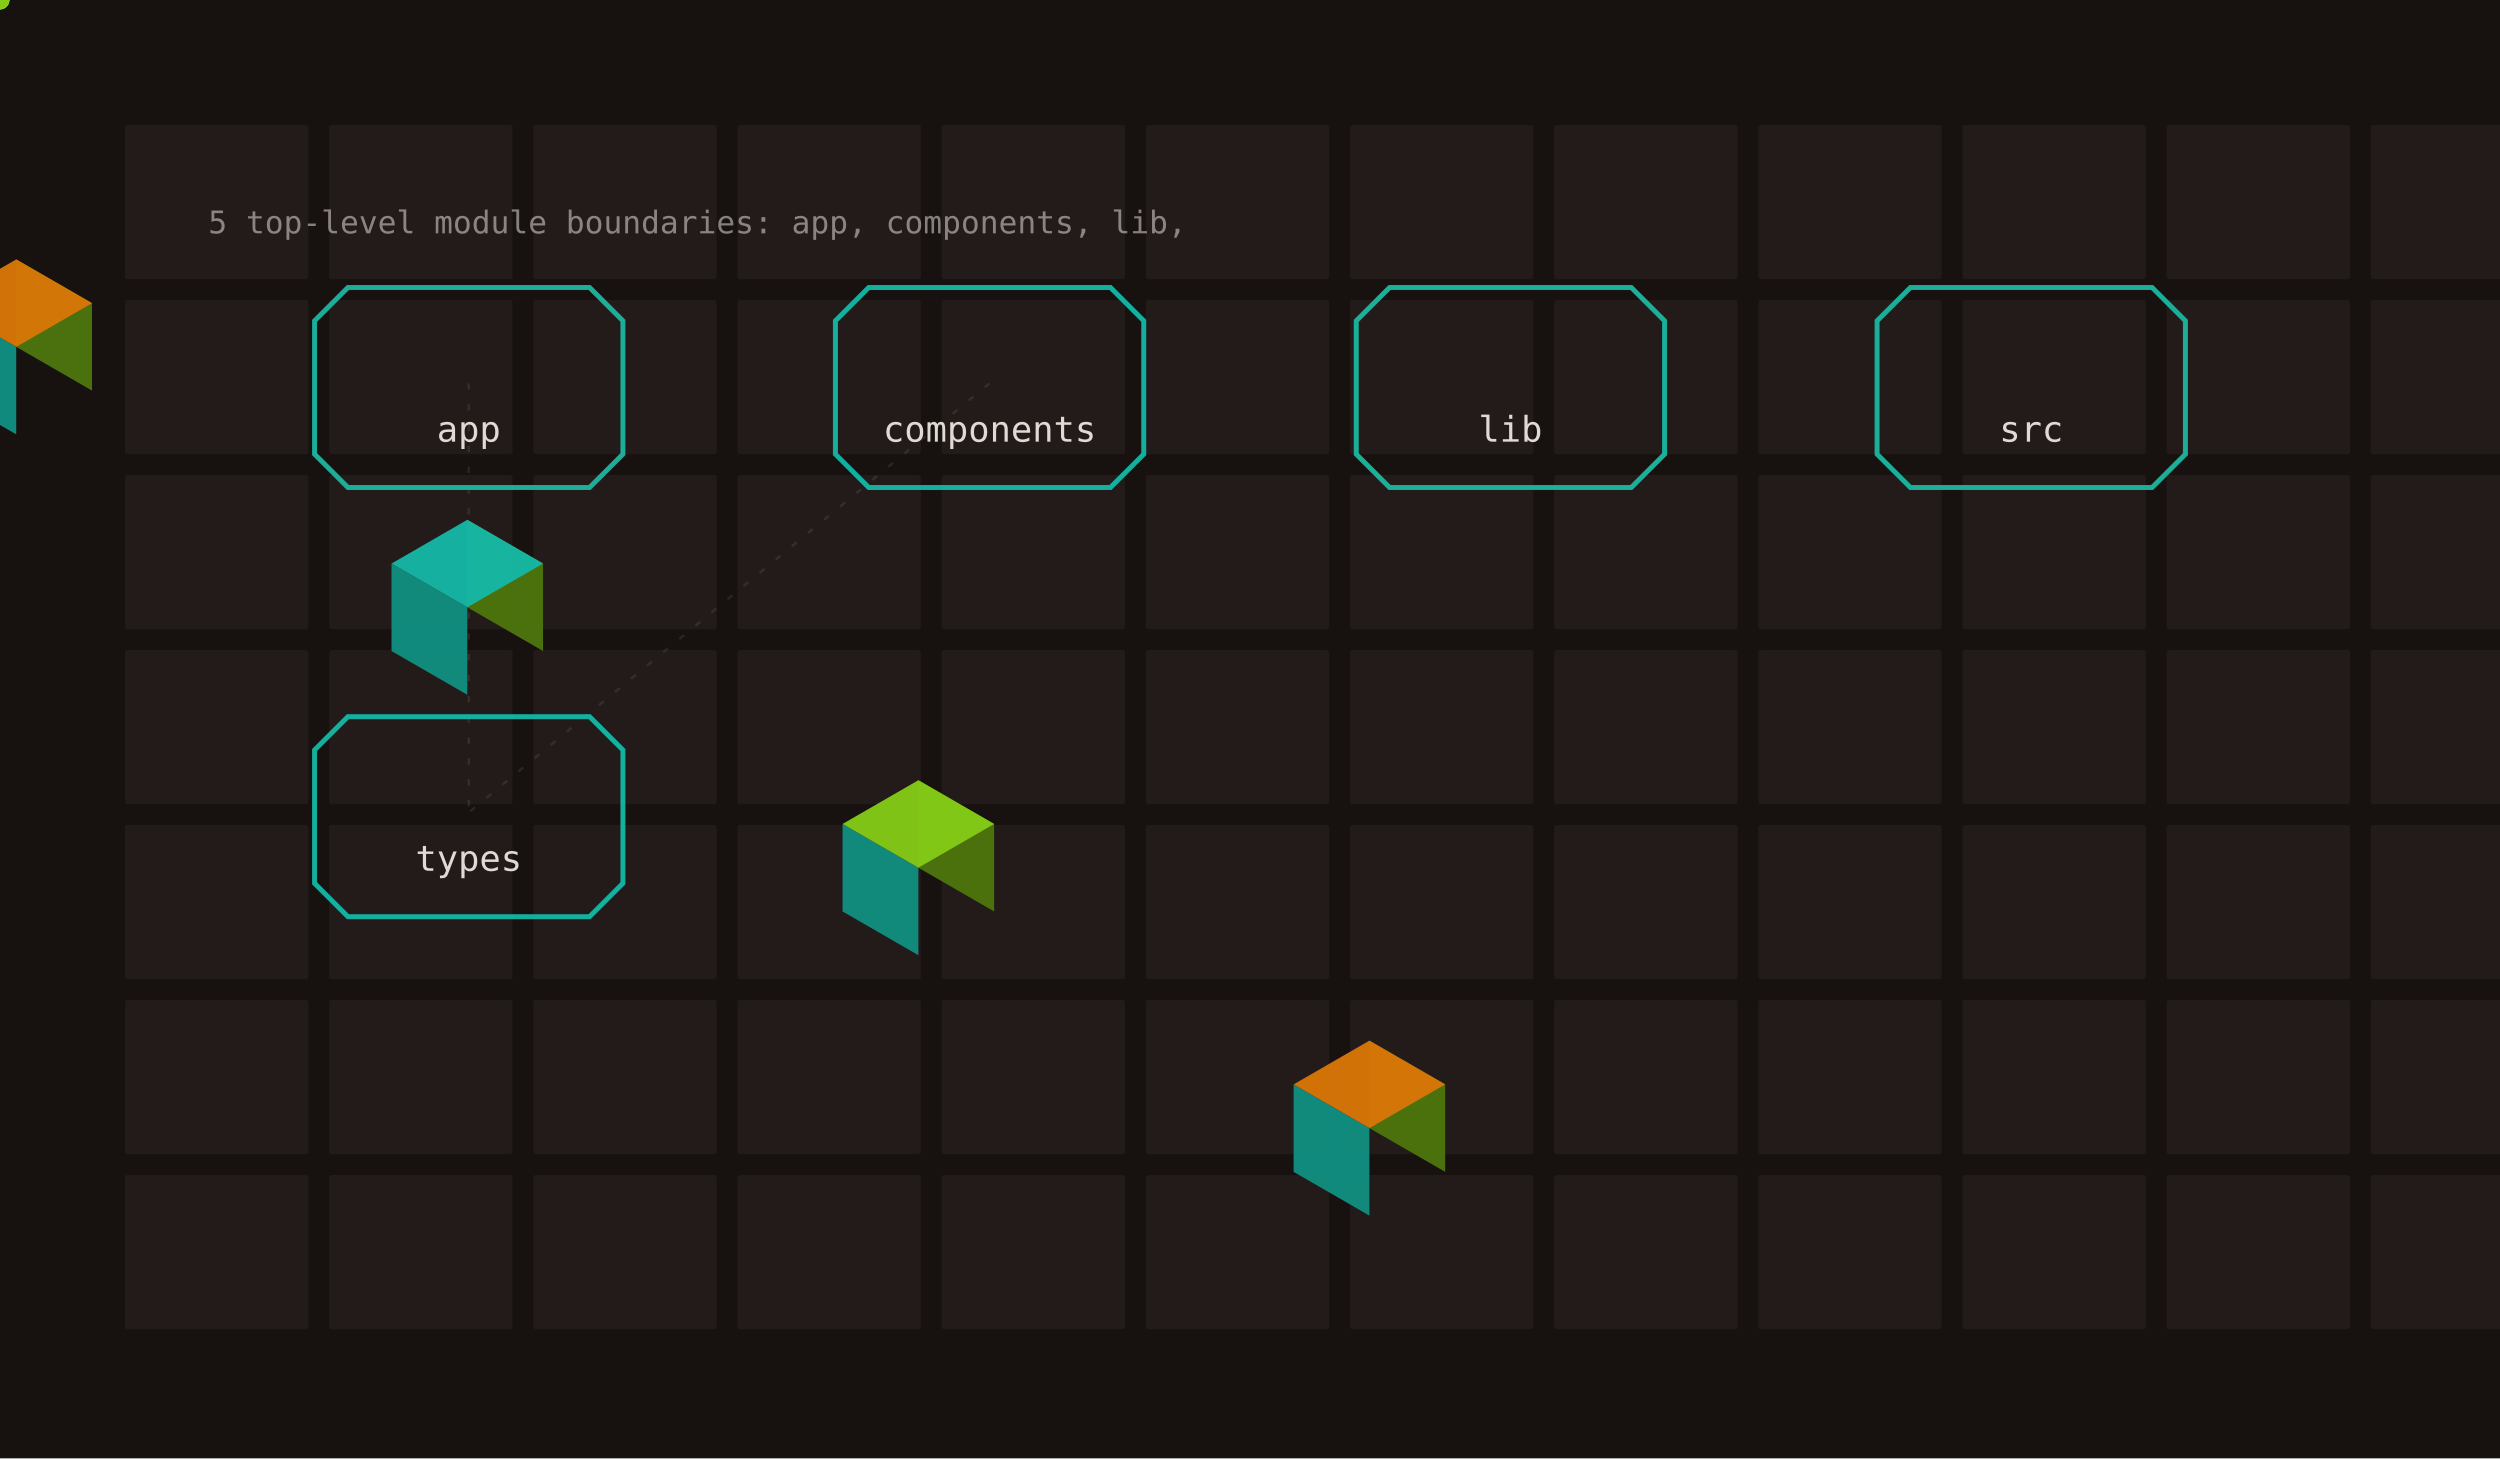
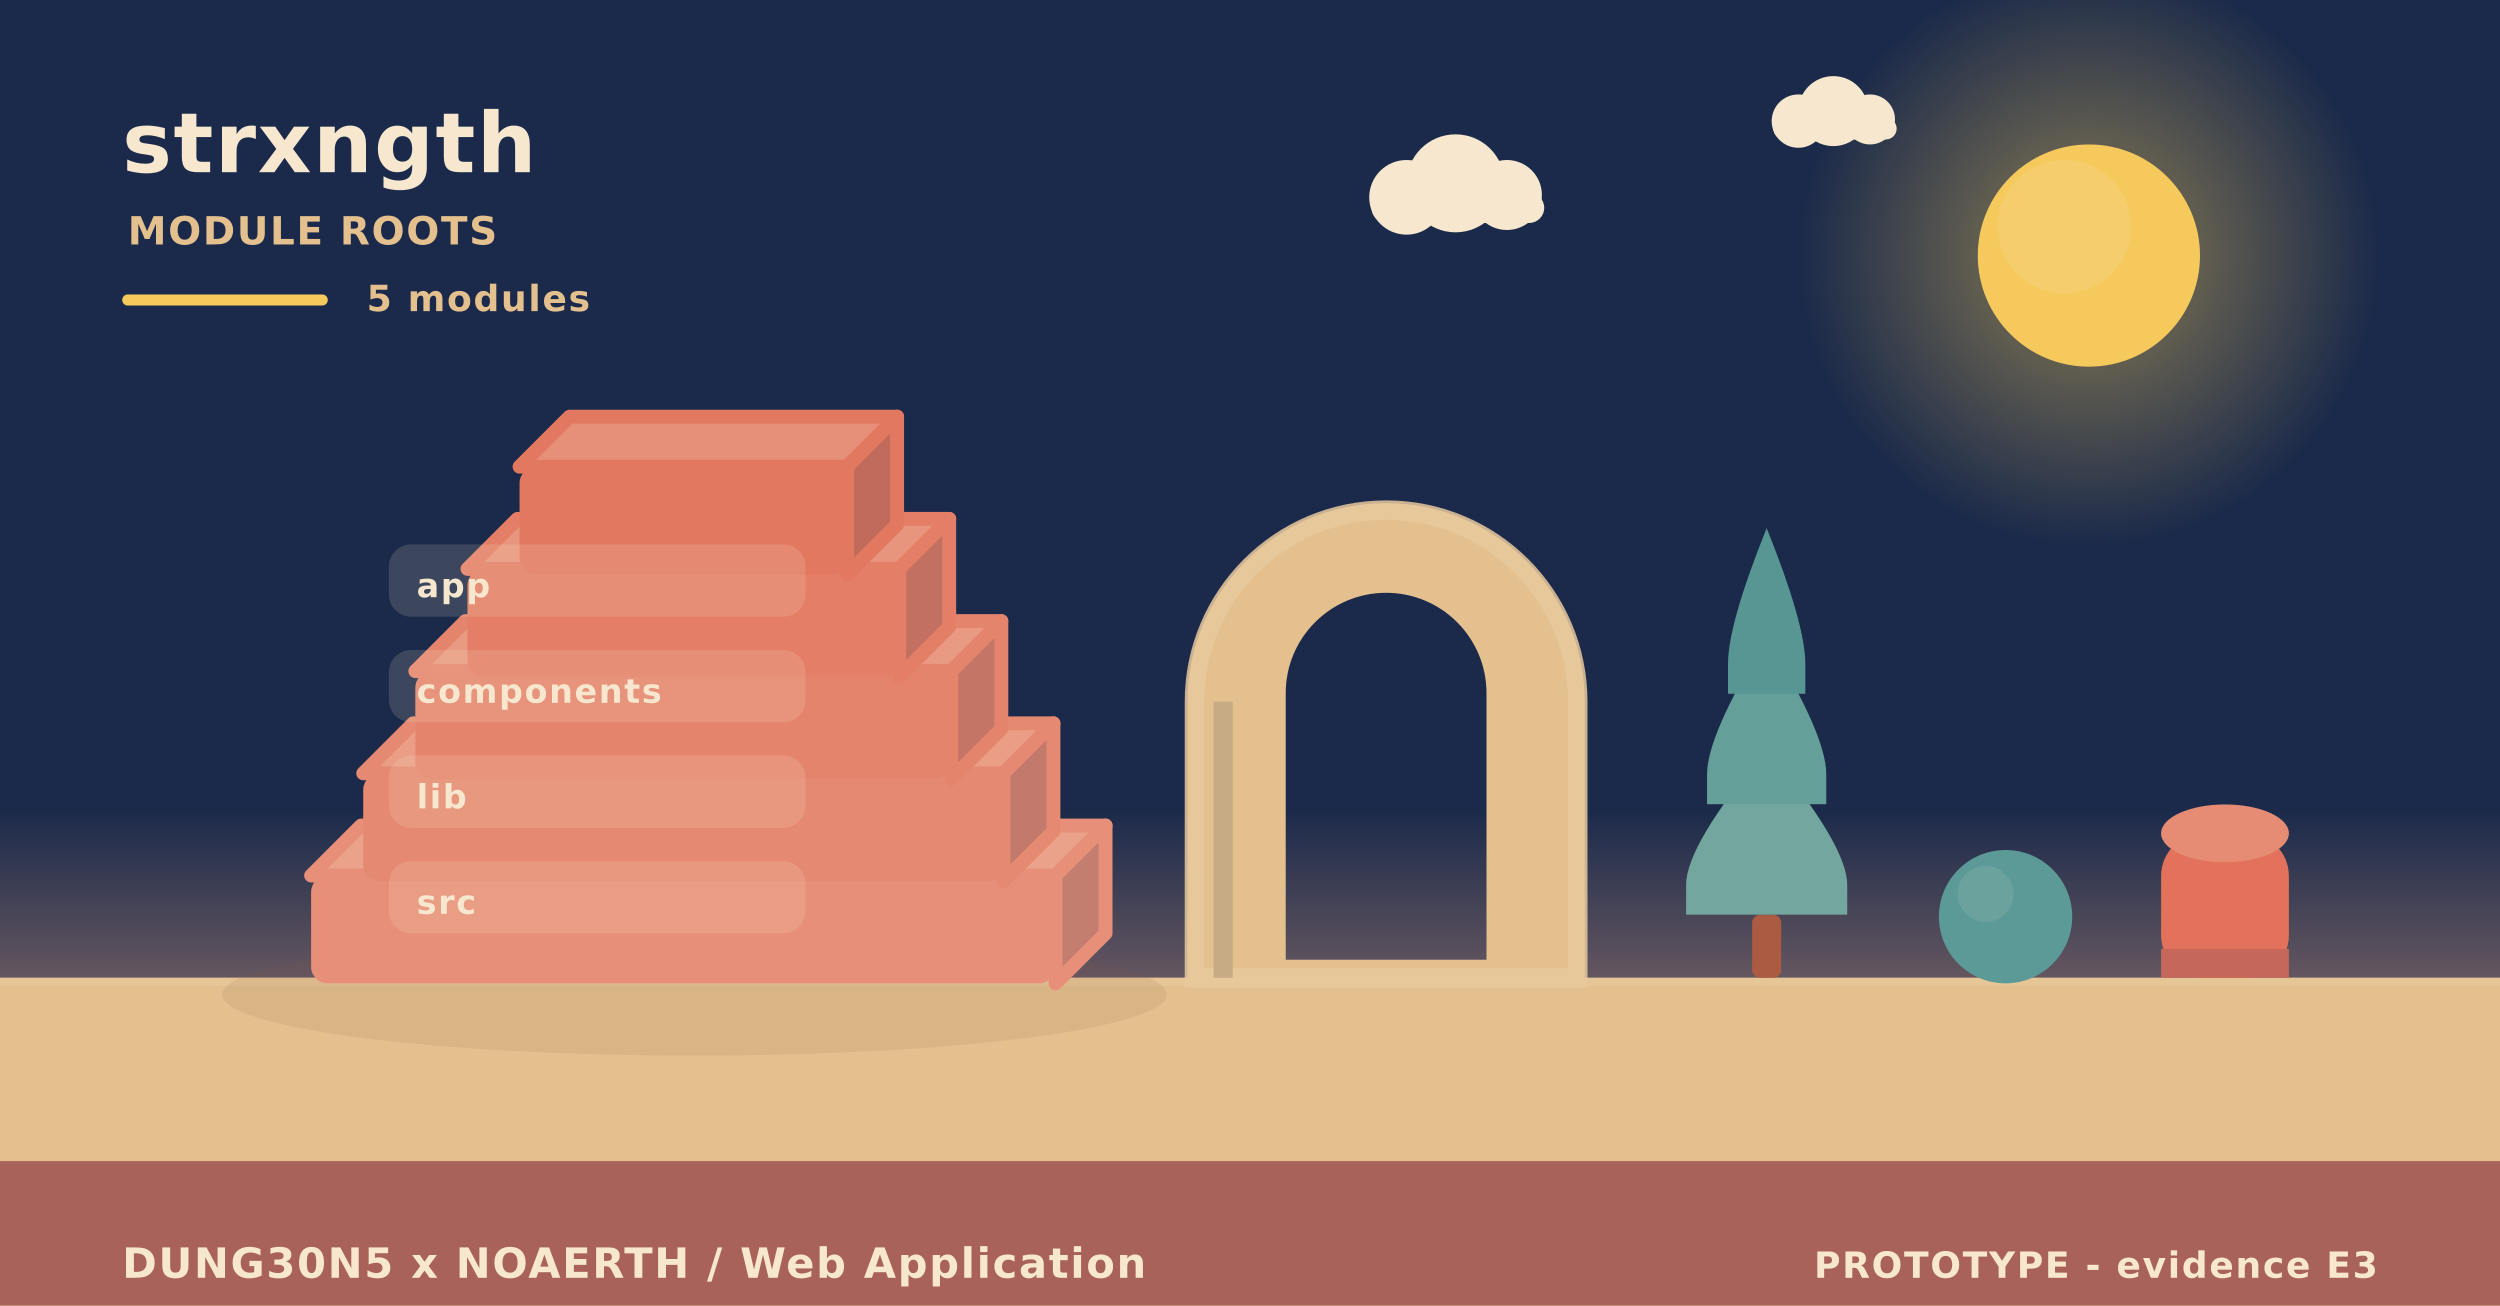
- <svg xmlns="http://www.w3.org/2000/svg" viewBox="0 0 1200 700" width="1200" height="700" role="img" aria-label="strxngth architecture">
-   <rect width="1200" height="700" fill="#17110f" />
-   <defs>
-     <linearGradient id="ga" x1="0" y1="0" x2="1" y2="1">
-       <stop offset="0%" stop-color="#d97706" />
-       <stop offset="100%" stop-color="#14b8a6" />
-     </linearGradient>
-   </defs>
-   <rect x="60.00" y="60.00" width="88.00" height="74.00" rx="1.20" fill="#f6efe9" opacity="0.05" />
-   <rect x="158.00" y="60.00" width="88.00" height="74.00" rx="1.20" fill="#f6efe9" opacity="0.05" />
-   <rect x="256.00" y="60.00" width="88.00" height="74.00" rx="1.20" fill="#f6efe9" opacity="0.05" />
-   <rect x="354.00" y="60.00" width="88.00" height="74.00" rx="1.20" fill="#f6efe9" opacity="0.05" />
-   <rect x="452.00" y="60.00" width="88.00" height="74.00" rx="1.20" fill="#f6efe9" opacity="0.05" />
-   <rect x="550.00" y="60.00" width="88.00" height="74.00" rx="1.20" fill="#f6efe9" opacity="0.05" />
-   <rect x="648.00" y="60.00" width="88.00" height="74.00" rx="1.20" fill="#f6efe9" opacity="0.05" />
-   <rect x="746.00" y="60.00" width="88.00" height="74.00" rx="1.20" fill="#f6efe9" opacity="0.05" />
-   <rect x="844.00" y="60.00" width="88.00" height="74.00" rx="1.20" fill="#f6efe9" opacity="0.05" />
-   <rect x="942.00" y="60.00" width="88.00" height="74.00" rx="1.20" fill="#f6efe9" opacity="0.05" />
-   <rect x="1040.00" y="60.00" width="88.00" height="74.00" rx="1.20" fill="#f6efe9" opacity="0.05" />
-   <rect x="1138.00" y="60.00" width="88.00" height="74.00" rx="1.20" fill="#f6efe9" opacity="0.05" />
-   <rect x="60.00" y="144.00" width="88.00" height="74.00" rx="1.20" fill="#f6efe9" opacity="0.05" />
-   <rect x="158.00" y="144.00" width="88.00" height="74.00" rx="1.20" fill="#f6efe9" opacity="0.05" />
-   <rect x="256.00" y="144.00" width="88.00" height="74.00" rx="1.20" fill="#f6efe9" opacity="0.05" />
-   <rect x="354.00" y="144.00" width="88.00" height="74.00" rx="1.20" fill="#f6efe9" opacity="0.05" />
-   <rect x="452.00" y="144.00" width="88.00" height="74.00" rx="1.20" fill="#f6efe9" opacity="0.05" />
-   <rect x="550.00" y="144.00" width="88.00" height="74.00" rx="1.20" fill="#f6efe9" opacity="0.05" />
-   <rect x="648.00" y="144.00" width="88.00" height="74.00" rx="1.20" fill="#f6efe9" opacity="0.05" />
-   <rect x="746.00" y="144.00" width="88.00" height="74.00" rx="1.20" fill="#f6efe9" opacity="0.05" />
-   <rect x="844.00" y="144.00" width="88.00" height="74.00" rx="1.20" fill="#f6efe9" opacity="0.05" />
-   <rect x="942.00" y="144.00" width="88.00" height="74.00" rx="1.20" fill="#f6efe9" opacity="0.05" />
-   <rect x="1040.00" y="144.00" width="88.00" height="74.00" rx="1.20" fill="#f6efe9" opacity="0.05" />
-   <rect x="1138.00" y="144.00" width="88.00" height="74.00" rx="1.20" fill="#f6efe9" opacity="0.05" />
-   <rect x="60.00" y="228.00" width="88.00" height="74.00" rx="1.20" fill="#f6efe9" opacity="0.05" />
-   <rect x="158.00" y="228.00" width="88.00" height="74.00" rx="1.20" fill="#f6efe9" opacity="0.05" />
-   <rect x="256.00" y="228.00" width="88.00" height="74.00" rx="1.20" fill="#f6efe9" opacity="0.05" />
-   <rect x="354.00" y="228.00" width="88.00" height="74.00" rx="1.20" fill="#f6efe9" opacity="0.05" />
-   <rect x="452.00" y="228.00" width="88.00" height="74.00" rx="1.20" fill="#f6efe9" opacity="0.05" />
-   <rect x="550.00" y="228.00" width="88.00" height="74.00" rx="1.20" fill="#f6efe9" opacity="0.05" />
-   <rect x="648.00" y="228.00" width="88.00" height="74.00" rx="1.20" fill="#f6efe9" opacity="0.05" />
-   <rect x="746.00" y="228.00" width="88.00" height="74.00" rx="1.20" fill="#f6efe9" opacity="0.05" />
-   <rect x="844.00" y="228.00" width="88.00" height="74.00" rx="1.20" fill="#f6efe9" opacity="0.05" />
-   <rect x="942.00" y="228.00" width="88.00" height="74.00" rx="1.20" fill="#f6efe9" opacity="0.05" />
-   <rect x="1040.00" y="228.00" width="88.00" height="74.00" rx="1.20" fill="#f6efe9" opacity="0.05" />
-   <rect x="1138.00" y="228.00" width="88.00" height="74.00" rx="1.20" fill="#f6efe9" opacity="0.05" />
-   <rect x="60.00" y="312.00" width="88.00" height="74.00" rx="1.20" fill="#f6efe9" opacity="0.05" />
-   <rect x="158.00" y="312.00" width="88.00" height="74.00" rx="1.20" fill="#f6efe9" opacity="0.05" />
-   <rect x="256.00" y="312.00" width="88.00" height="74.00" rx="1.20" fill="#f6efe9" opacity="0.05" />
-   <rect x="354.00" y="312.00" width="88.00" height="74.00" rx="1.20" fill="#f6efe9" opacity="0.05" />
-   <rect x="452.00" y="312.00" width="88.00" height="74.00" rx="1.20" fill="#f6efe9" opacity="0.05" />
-   <rect x="550.00" y="312.00" width="88.00" height="74.00" rx="1.20" fill="#f6efe9" opacity="0.05" />
-   <rect x="648.00" y="312.00" width="88.00" height="74.00" rx="1.20" fill="#f6efe9" opacity="0.05" />
-   <rect x="746.00" y="312.00" width="88.00" height="74.00" rx="1.20" fill="#f6efe9" opacity="0.05" />
-   <rect x="844.00" y="312.00" width="88.00" height="74.00" rx="1.20" fill="#f6efe9" opacity="0.05" />
-   <rect x="942.00" y="312.00" width="88.00" height="74.00" rx="1.20" fill="#f6efe9" opacity="0.05" />
-   <rect x="1040.00" y="312.00" width="88.00" height="74.00" rx="1.20" fill="#f6efe9" opacity="0.05" />
-   <rect x="1138.00" y="312.00" width="88.00" height="74.00" rx="1.20" fill="#f6efe9" opacity="0.05" />
-   <rect x="60.00" y="396.00" width="88.00" height="74.00" rx="1.20" fill="#f6efe9" opacity="0.05" />
-   <rect x="158.00" y="396.00" width="88.00" height="74.00" rx="1.20" fill="#f6efe9" opacity="0.05" />
-   <rect x="256.00" y="396.00" width="88.00" height="74.00" rx="1.20" fill="#f6efe9" opacity="0.05" />
-   <rect x="354.00" y="396.00" width="88.00" height="74.00" rx="1.20" fill="#f6efe9" opacity="0.05" />
-   <rect x="452.00" y="396.00" width="88.00" height="74.00" rx="1.20" fill="#f6efe9" opacity="0.05" />
-   <rect x="550.00" y="396.00" width="88.00" height="74.00" rx="1.20" fill="#f6efe9" opacity="0.05" />
-   <rect x="648.00" y="396.00" width="88.00" height="74.00" rx="1.20" fill="#f6efe9" opacity="0.05" />
-   <rect x="746.00" y="396.00" width="88.00" height="74.00" rx="1.20" fill="#f6efe9" opacity="0.05" />
-   <rect x="844.00" y="396.00" width="88.00" height="74.00" rx="1.20" fill="#f6efe9" opacity="0.05" />
-   <rect x="942.00" y="396.00" width="88.00" height="74.00" rx="1.20" fill="#f6efe9" opacity="0.05" />
-   <rect x="1040.00" y="396.00" width="88.00" height="74.00" rx="1.20" fill="#f6efe9" opacity="0.05" />
-   <rect x="1138.00" y="396.00" width="88.00" height="74.00" rx="1.20" fill="#f6efe9" opacity="0.05" />
-   <rect x="60.00" y="480.00" width="88.00" height="74.00" rx="1.20" fill="#f6efe9" opacity="0.05" />
-   <rect x="158.00" y="480.00" width="88.00" height="74.00" rx="1.20" fill="#f6efe9" opacity="0.05" />
-   <rect x="256.00" y="480.00" width="88.00" height="74.00" rx="1.20" fill="#f6efe9" opacity="0.05" />
-   <rect x="354.00" y="480.00" width="88.00" height="74.00" rx="1.20" fill="#f6efe9" opacity="0.05" />
-   <rect x="452.00" y="480.00" width="88.00" height="74.00" rx="1.20" fill="#f6efe9" opacity="0.05" />
-   <rect x="550.00" y="480.00" width="88.00" height="74.00" rx="1.20" fill="#f6efe9" opacity="0.05" />
-   <rect x="648.00" y="480.00" width="88.00" height="74.00" rx="1.20" fill="#f6efe9" opacity="0.05" />
-   <rect x="746.00" y="480.00" width="88.00" height="74.00" rx="1.20" fill="#f6efe9" opacity="0.05" />
-   <rect x="844.00" y="480.00" width="88.00" height="74.00" rx="1.20" fill="#f6efe9" opacity="0.05" />
-   <rect x="942.00" y="480.00" width="88.00" height="74.00" rx="1.20" fill="#f6efe9" opacity="0.05" />
-   <rect x="1040.00" y="480.00" width="88.00" height="74.00" rx="1.20" fill="#f6efe9" opacity="0.05" />
-   <rect x="1138.00" y="480.00" width="88.00" height="74.00" rx="1.20" fill="#f6efe9" opacity="0.05" />
-   <rect x="60.00" y="564.00" width="88.00" height="74.00" rx="1.20" fill="#f6efe9" opacity="0.05" />
-   <rect x="158.00" y="564.00" width="88.00" height="74.00" rx="1.20" fill="#f6efe9" opacity="0.05" />
-   <rect x="256.00" y="564.00" width="88.00" height="74.00" rx="1.20" fill="#f6efe9" opacity="0.05" />
-   <rect x="354.00" y="564.00" width="88.00" height="74.00" rx="1.20" fill="#f6efe9" opacity="0.05" />
-   <rect x="452.00" y="564.00" width="88.00" height="74.00" rx="1.20" fill="#f6efe9" opacity="0.05" />
-   <rect x="550.00" y="564.00" width="88.00" height="74.00" rx="1.20" fill="#f6efe9" opacity="0.05" />
-   <rect x="648.00" y="564.00" width="88.00" height="74.00" rx="1.20" fill="#f6efe9" opacity="0.05" />
-   <rect x="746.00" y="564.00" width="88.00" height="74.00" rx="1.20" fill="#f6efe9" opacity="0.05" />
-   <rect x="844.00" y="564.00" width="88.00" height="74.00" rx="1.20" fill="#f6efe9" opacity="0.05" />
-   <rect x="942.00" y="564.00" width="88.00" height="74.00" rx="1.20" fill="#f6efe9" opacity="0.05" />
-   <rect x="1040.00" y="564.00" width="88.00" height="74.00" rx="1.20" fill="#f6efe9" opacity="0.05" />
-   <rect x="1138.00" y="564.00" width="88.00" height="74.00" rx="1.20" fill="#f6efe9" opacity="0.05" />
-   <line x1="225.00" y1="184.00" x2="225.00" y2="390.00" stroke="rgba(246,239,233,0.160)" stroke-width="1.20" opacity="0.55" stroke-dasharray="3 7" />
-   <line x1="475.00" y1="184.00" x2="225.00" y2="390.00" stroke="rgba(246,239,233,0.160)" stroke-width="1.20" opacity="0.55" stroke-dasharray="3 7" />
-   <path d="M167.00,138.00 H283.00 L299.00,154.00 V218.00 L283.00,234.00 H167.00 L151.00,218.00 V154.00 Z" fill="none" stroke="rgba(217,119,6,0.550)" stroke-width="1.80" opacity="0.90" />
-   <polygon points="7.79,166.50 44.17,187.50 44.17,145.50 7.79,124.50" fill="#4d760d" opacity="0.95" />
-   <polygon points="-28.58,187.50 7.79,208.50 7.79,166.50 -28.58,145.50" fill="#109081" opacity="0.95" />
-   <polygon points="7.79,124.50 44.17,145.50 7.79,166.50 -28.58,145.50" fill="#d97706" opacity="0.95" />
-   <text x="225" y="212" font-family="ui-monospace,Menlo,monospace" font-size="17" fill="rgba(246,239,233,0.900)" text-anchor="middle">app</text>
+ <svg xmlns="http://www.w3.org/2000/svg" width="900" height="470" viewBox="0 0 900 470" role="img" aria-label="strxngth - how it is built">
+   <linearGradient id="skya" x1="0" y1="0" x2="0" y2="1">
+     <stop offset="0" stop-color="#1b2a4a" />
+     <stop offset="0.62" stop-color="#1b2a4a" />
+     <stop offset="1" stop-color="#f3ad8a" />
+   </linearGradient>
+   <rect width="900" height="470" fill="url(#skya)" />
+   <radialGradient id="suna">
+     <stop offset="0.35" stop-color="#f5c95c" stop-opacity="0.34" />
+     <stop offset="1" stop-color="#f5c95c" stop-opacity="0" />
+   </radialGradient>
+   <circle cx="752" cy="92" r="104" fill="url(#suna)" />
+   <circle cx="752" cy="92" r="40" fill="#f5c95c" />
+   <circle cx="743.2" cy="81.6" r="24" fill="#f5d27e" opacity="0.5" />
  <g>
-     <path d="M167.00,138.00 H283.00 L299.00,154.00 V218.00 L283.00,234.00 H167.00 L151.00,218.00 V154.00 Z" fill="none" stroke="#14b8a6" stroke-width="2.40" opacity="0.90" />
-     <animate attributeName="opacity" values="0.25;1.0;0.25" dur="22.4s" begin="0.0s" repeatCount="indefinite" />
+     <circle cx="524" cy="66" r="17.64" fill="#f6e7ce" />
+     <circle cx="506.36" cy="71.04" r="13.44" fill="#f6e7ce" />
+     <circle cx="542.48" cy="70.2" r="12.6" fill="#f6e7ce" />
+     <rect x="493.76" y="69.36" width="62.16" height="10.92" rx="5.46" fill="#f6e7ce" />
+     <animateTransform attributeName="transform" type="translate" values="0 0;24 0;0 0" dur="36s" begin="0s" repeatCount="indefinite" />
  </g>
-   <g opacity="0.9">
-     <circle cx="0.00" cy="0.00" r="4.50" fill="#84cc16" opacity="1.00" />
-     <animateTransform attributeName="transform" type="translate" values="225.00,184.00 475.00,184.00" dur="7.467s" begin="0.0s" repeatCount="indefinite" />
-     <animateTransform attributeName="transform" type="translate" values="475.00,184.00 225.00,184.00" dur="7.467s" begin="3.733s" repeatCount="indefinite" />
+   <g>
+     <circle cx="660" cy="40" r="12.6" fill="#f6e7ce" />
+     <circle cx="647.4" cy="43.6" r="9.6" fill="#f6e7ce" />
+     <circle cx="673.2" cy="43" r="9" fill="#f6e7ce" />
+     <rect x="638.4" y="42.4" width="44.4" height="7.8" rx="3.9" fill="#f6e7ce" />
+     <animateTransform attributeName="transform" type="translate" values="0 0;-18 0;0 0" dur="46s" begin="3s" repeatCount="indefinite" />
  </g>
-   <path d="M417.00,138.00 H533.00 L549.00,154.00 V218.00 L533.00,234.00 H417.00 L401.00,218.00 V154.00 Z" fill="none" stroke="rgba(20,184,166,0.550)" stroke-width="1.80" opacity="0.90" />
-   <polygon points="224.30,291.50 260.67,312.50 260.67,270.50 224.30,249.50" fill="#4d760d" opacity="0.95" />
-   <polygon points="187.93,312.50 224.30,333.50 224.30,291.50 187.93,270.50" fill="#109081" opacity="0.95" />
-   <polygon points="224.30,249.50 260.67,270.50 224.30,291.50 187.93,270.50" fill="#14b8a6" opacity="0.95" />
-   <text x="475" y="212" font-family="ui-monospace,Menlo,monospace" font-size="17" fill="rgba(246,239,233,0.900)" text-anchor="middle">components</text>
+   <rect x="0" y="352" width="900" height="118" fill="#e3c08d" />
+   <rect x="0" y="352" width="900" height="3" fill="#e6c596" />
+   <text x="44" y="62" font-family="Verdana,DejaVu Sans,sans-serif" font-size="30" font-weight="700" letter-spacing="0.6" fill="#f6e7ce" text-anchor="start">strxngth</text>
+   <text x="46" y="88" font-family="Verdana,DejaVu Sans,sans-serif" font-size="14" font-weight="700" letter-spacing="0.6" fill="#e3c08d" text-anchor="start">MODULE ROOTS</text>
+   <rect x="44" y="106" width="74" height="4" rx="2" fill="#f5c95c" />
+   <text x="132" y="112" font-family="Verdana,DejaVu Sans,sans-serif" font-size="13" font-weight="700" letter-spacing="0.6" fill="#e3c08d" text-anchor="start">5 modules</text>
+   <ellipse cx="250" cy="358" rx="170" ry="22" fill="rgba(138,90,68,0.11)" />
+   <path d="M112,315.2 L380,315.2 L398,297.2 L130,297.2 Z" fill="#eaa28b" stroke="#e78f78" stroke-width="5" stroke-linejoin="round" />
+   <path d="M380,315.2 L398,297.2 L398,336 L380,354 Z" fill="#c47e70" stroke="#e78f78" stroke-width="5" stroke-linejoin="round" />
+   <rect x="112" y="315.2" width="268" height="38.8" rx="6" fill="#e78f78" />
+   <path d="M130.76,278.4 L361.24,278.4 L379.24,260.4 L148.76,260.4 Z" fill="#ea9e86" stroke="#e68972" stroke-width="5" stroke-linejoin="round" />
+   <path d="M361.24,278.4 L379.24,260.4 L379.24,299.2 L361.24,317.2 Z" fill="#c3796b" stroke="#e68972" stroke-width="5" stroke-linejoin="round" />
+   <rect x="130.76" y="278.4" width="230.48" height="38.8" rx="6" fill="#e68972" />
+   <path d="M149.52,241.6 L342.48,241.6 L360.48,223.6 L167.52,223.6 Z" fill="#e99a82" stroke="#e5846c" stroke-width="5" stroke-linejoin="round" />
+   <path d="M342.48,241.6 L360.48,223.6 L360.48,262.4 L342.48,280.4 Z" fill="#c37566" stroke="#e5846c" stroke-width="5" stroke-linejoin="round" />
+   <rect x="149.52" y="241.6" width="192.96" height="38.8" rx="6" fill="#e5846c" />
+   <path d="M168.28,204.8 L323.72,204.8 L341.72,186.8 L186.28,186.8 Z" fill="#e8957d" stroke="#e47e66" stroke-width="5" stroke-linejoin="round" />
+   <path d="M323.72,204.8 L341.72,186.8 L341.72,225.6 L323.72,243.6 Z" fill="#c27061" stroke="#e47e66" stroke-width="5" stroke-linejoin="round" />
+   <rect x="168.28" y="204.8" width="155.44" height="38.8" rx="6" fill="#e47e66" />
+   <path d="M187.04,168 L304.96,168 L322.96,150 L205.04,150 Z" fill="#e79079" stroke="#e37861" stroke-width="5" stroke-linejoin="round" />
+   <path d="M304.96,168 L322.96,150 L322.96,188.8 L304.96,206.8 Z" fill="#c16b5d" stroke="#e37861" stroke-width="5" stroke-linejoin="round" />
+   <rect x="187.04" y="168" width="117.92" height="38.8" rx="6" fill="#e37861" />
+   <rect x="140" y="196" width="150" height="26" rx="8" fill="rgba(246,231,206,0.16)" opacity="0.94" />
  <g>
-     <path d="M417.00,138.00 H533.00 L549.00,154.00 V218.00 L533.00,234.00 H417.00 L401.00,218.00 V154.00 Z" fill="none" stroke="#14b8a6" stroke-width="2.40" opacity="0.90" />
-     <animate attributeName="opacity" values="0.25;1.0;0.25" dur="22.4s" begin="0.45s" repeatCount="indefinite" />
+     <text x="150" y="215" font-family="Verdana,DejaVu Sans,sans-serif" font-size="12" font-weight="700" letter-spacing="0.6" fill="#f6e7ce" text-anchor="start">app</text>
+     <animateTransform attributeName="transform" type="translate" values="0 10;0 0" dur="0.7s" begin="0.3s" fill="freeze" />
  </g>
-   <g opacity="0.9">
-     <circle cx="0.00" cy="0.00" r="4.50" fill="#84cc16" opacity="1.00" />
-     <animateTransform attributeName="transform" type="translate" values="475.00,184.00 725.00,184.00" dur="7.467s" begin="0.3s" repeatCount="indefinite" />
-     <animateTransform attributeName="transform" type="translate" values="725.00,184.00 475.00,184.00" dur="7.467s" begin="4.033s" repeatCount="indefinite" />
+   <rect x="140" y="234" width="150" height="26" rx="8" fill="rgba(246,231,206,0.16)" opacity="0.94" />
+   <g>
+     <text x="150" y="253" font-family="Verdana,DejaVu Sans,sans-serif" font-size="12" font-weight="700" letter-spacing="0.6" fill="#f6e7ce" text-anchor="start">components</text>
+     <animateTransform attributeName="transform" type="translate" values="0 10;0 0" dur="0.7s" begin="0.5s" fill="freeze" />
  </g>
-   <path d="M667.00,138.00 H783.00 L799.00,154.00 V218.00 L783.00,234.00 H667.00 L651.00,218.00 V154.00 Z" fill="none" stroke="rgba(132,204,22,0.550)" stroke-width="1.80" opacity="0.90" />
-   <polygon points="440.81,416.50 477.18,437.50 477.18,395.50 440.81,374.50" fill="#4d760d" opacity="0.95" />
-   <polygon points="404.43,437.50 440.81,458.50 440.81,416.50 404.43,395.50" fill="#109081" opacity="0.95" />
-   <polygon points="440.81,374.50 477.18,395.50 440.81,416.50 404.43,395.50" fill="#84cc16" opacity="0.95" />
-   <text x="725" y="212" font-family="ui-monospace,Menlo,monospace" font-size="17" fill="rgba(246,239,233,0.900)" text-anchor="middle">lib</text>
+   <rect x="140" y="272" width="150" height="26" rx="8" fill="rgba(246,231,206,0.16)" opacity="0.94" />
  <g>
-     <path d="M667.00,138.00 H783.00 L799.00,154.00 V218.00 L783.00,234.00 H667.00 L651.00,218.00 V154.00 Z" fill="none" stroke="#14b8a6" stroke-width="2.40" opacity="0.90" />
-     <animate attributeName="opacity" values="0.25;1.0;0.25" dur="22.4s" begin="0.9s" repeatCount="indefinite" />
+     <text x="150" y="291" font-family="Verdana,DejaVu Sans,sans-serif" font-size="12" font-weight="700" letter-spacing="0.6" fill="#f6e7ce" text-anchor="start">lib</text>
+     <animateTransform attributeName="transform" type="translate" values="0 10;0 0" dur="0.7s" begin="0.7s" fill="freeze" />
  </g>
-   <g opacity="0.9">
-     <circle cx="0.00" cy="0.00" r="4.50" fill="#84cc16" opacity="1.00" />
-     <animateTransform attributeName="transform" type="translate" values="725.00,184.00 975.00,184.00" dur="7.467s" begin="0.6s" repeatCount="indefinite" />
-     <animateTransform attributeName="transform" type="translate" values="975.00,184.00 725.00,184.00" dur="7.467s" begin="4.333s" repeatCount="indefinite" />
+   <rect x="140" y="310" width="150" height="26" rx="8" fill="rgba(246,231,206,0.16)" opacity="0.94" />
+   <g>
+     <text x="150" y="329" font-family="Verdana,DejaVu Sans,sans-serif" font-size="12" font-weight="700" letter-spacing="0.6" fill="#f6e7ce" text-anchor="start">src</text>
+     <animateTransform attributeName="transform" type="translate" values="0 10;0 0" dur="0.7s" begin="0.9s" fill="freeze" />
  </g>
-   <path d="M917.00,138.00 H1033.00 L1049.00,154.00 V218.00 L1033.00,234.00 H917.00 L901.00,218.00 V154.00 Z" fill="none" stroke="rgba(217,119,6,0.550)" stroke-width="1.80" opacity="0.90" />
-   <polygon points="657.31,541.50 693.69,562.50 693.69,520.50 657.31,499.50" fill="#4d760d" opacity="0.95" />
-   <polygon points="620.94,562.50 657.31,583.50 657.31,541.50 620.94,520.50" fill="#109081" opacity="0.95" />
-   <polygon points="657.31,499.50 693.69,520.50 657.31,541.50 620.94,520.50" fill="#d97706" opacity="0.95" />
-   <text x="975" y="212" font-family="ui-monospace,Menlo,monospace" font-size="17" fill="rgba(246,239,233,0.900)" text-anchor="middle">src</text>
-   <g>
-     <path d="M917.00,138.00 H1033.00 L1049.00,154.00 V218.00 L1033.00,234.00 H917.00 L901.00,218.00 V154.00 Z" fill="none" stroke="#14b8a6" stroke-width="2.40" opacity="0.90" />
-     <animate attributeName="opacity" values="0.25;1.0;0.25" dur="22.4s" begin="1.35s" repeatCount="indefinite" />
-   </g>
-   <g opacity="0.9">
-     <circle cx="0.00" cy="0.00" r="4.50" fill="#84cc16" opacity="1.00" />
-     <animateTransform attributeName="transform" type="translate" values="975.00,184.00 225.00,390.00" dur="7.467s" begin="0.9s" repeatCount="indefinite" />
-     <animateTransform attributeName="transform" type="translate" values="225.00,390.00 975.00,184.00" dur="7.467s" begin="4.633s" repeatCount="indefinite" />
-   </g>
-   <path d="M167.00,344.00 H283.00 L299.00,360.00 V424.00 L283.00,440.00 H167.00 L151.00,424.00 V360.00 Z" fill="none" stroke="rgba(20,184,166,0.550)" stroke-width="1.80" opacity="0.90" />
-   <polygon points="-170.61,269.50 -134.23,290.50 -134.23,248.50 -170.61,227.50" fill="#4d760d" opacity="0.95" />
-   <polygon points="-206.98,290.50 -170.61,311.50 -170.61,269.50 -206.98,248.50" fill="#109081" opacity="0.95" />
-   <polygon points="-170.61,227.50 -134.23,248.50 -170.61,269.50 -206.98,248.50" fill="#14b8a6" opacity="0.95" />
-   <text x="225" y="418" font-family="ui-monospace,Menlo,monospace" font-size="17" fill="rgba(246,239,233,0.900)" text-anchor="middle">types</text>
-   <g>
-     <path d="M167.00,344.00 H283.00 L299.00,360.00 V424.00 L283.00,440.00 H167.00 L151.00,424.00 V360.00 Z" fill="none" stroke="#14b8a6" stroke-width="2.40" opacity="0.90" />
-     <animate attributeName="opacity" values="0.25;1.0;0.25" dur="22.4s" begin="1.8s" repeatCount="indefinite" />
-   </g>
-   <g opacity="0.9">
-     <circle cx="0.00" cy="0.00" r="4.50" fill="#84cc16" opacity="1.00" />
-     <animateTransform attributeName="transform" type="translate" values="225.00,390.00 225.00,390.00" dur="7.467s" begin="1.2s" repeatCount="indefinite" />
-     <animateTransform attributeName="transform" type="translate" values="225.00,390.00 225.00,390.00" dur="7.467s" begin="4.933s" repeatCount="indefinite" />
-   </g>
-   <text x="100" y="112" font-family="ui-monospace,Menlo,monospace" font-size="15" fill="rgba(246,239,233,0.500)">5 top-level module boundaries: app, components, lib,</text>
+   <path d="M430,352 L430,252.64 A69,69 0 0 1 568,252.64 L568,352 Z M460.36,348 L460.36,249.55 A38.64,38.64 0 0 1 537.64,249.55 L537.64,348 Z" fill="#e3c08d" fill-rule="evenodd" stroke="#e3c08d" stroke-width="5" stroke-linejoin="round" />
+   <path d="M430,352 L430,252.64 A69,69 0 0 1 568,252.64 L568,352 Z" fill="none" stroke="#e8c99d" stroke-width="7" stroke-linecap="round" opacity="0.85" />
+   <rect x="436.9" y="252.64" width="6.9" height="99.36" fill="#c7ab84" />
+   <rect x="630.78" y="329.28" width="10.44" height="22.72" rx="2.9" fill="#ac5b43" />
+   <path d="M636,269.64 Q607,304.23 607,318.54 Q607,329.28 607,329.28 L665,329.28 Q665,329.28 665,318.54 Q665,304.23 636,269.64 Z" fill="#74a6a0" />
+   <path d="M636,229.88 Q614.54,264.47 614.54,278.78 Q614.54,289.52 614.54,289.52 L657.46,289.52 Q657.46,289.52 657.46,278.78 Q657.46,264.47 636,229.88 Z" fill="#649f9a" />
+   <path d="M636,190.12 Q622.08,224.71 622.08,239.02 Q622.08,249.76 622.08,249.76 L649.92,249.76 Q649.92,249.76 649.92,239.02 Q649.92,224.71 636,190.12 Z" fill="#589694" />
+   <circle cx="722" cy="330" r="24" fill="#5b9a97" />
+   <circle cx="714.8" cy="321.84" r="10.08" fill="#7aa9a2" opacity="0.55" />
+   <rect x="778" y="300" width="46" height="52" rx="15.33" fill="#e2725b" />
+   <ellipse cx="801" cy="300" rx="23" ry="10.4" fill="#e68c74" />
+   <rect x="778" y="341.6" width="46" height="10.4" fill="#c66859" />
+   <rect x="0" y="418" width="900" height="52" rx="0" fill="#a65c56" opacity="0.94" />
+   <text x="44" y="460" font-family="Verdana,DejaVu Sans,sans-serif" font-size="15" font-weight="700" letter-spacing="0.6" fill="#f6e7ce" text-anchor="start">DUNG30N5 x NOAERTH  /  Web Application</text>
+   <text x="856" y="460" font-family="Verdana,DejaVu Sans,sans-serif" font-size="13" font-weight="700" letter-spacing="0.6" fill="#f6e7ce" text-anchor="end">PROTOTYPE  -  evidence E3</text>
</svg>
